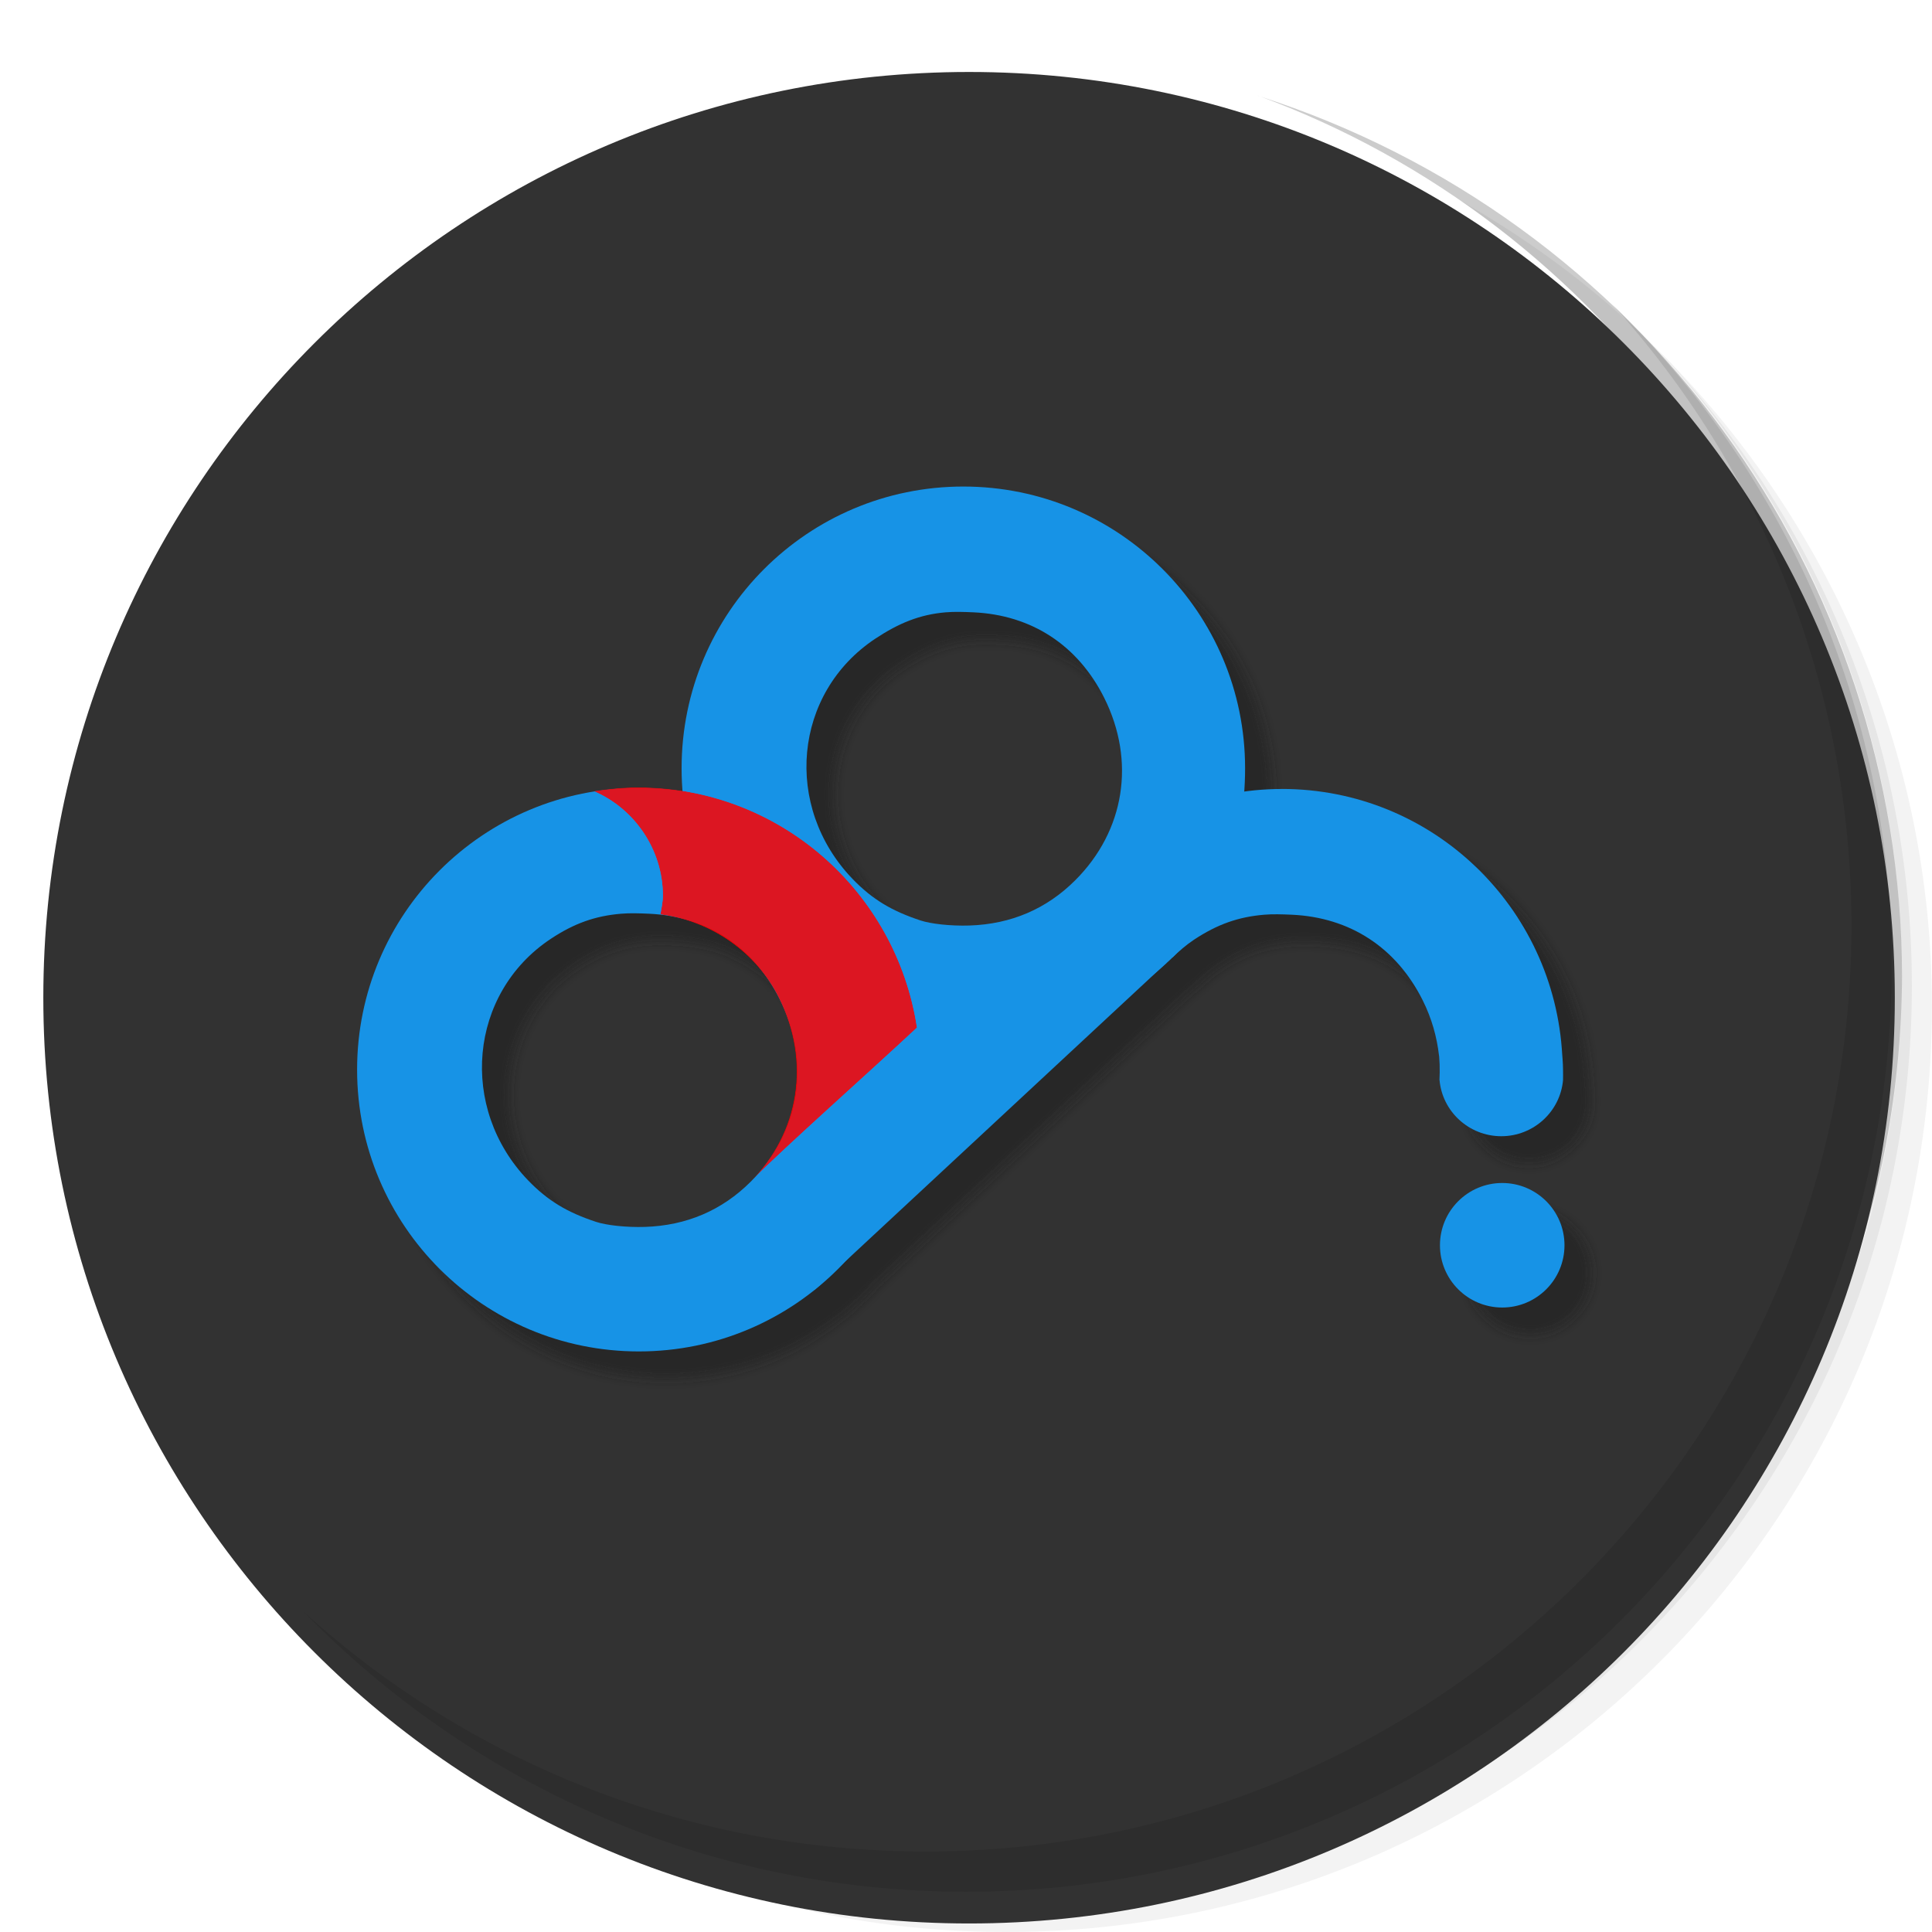
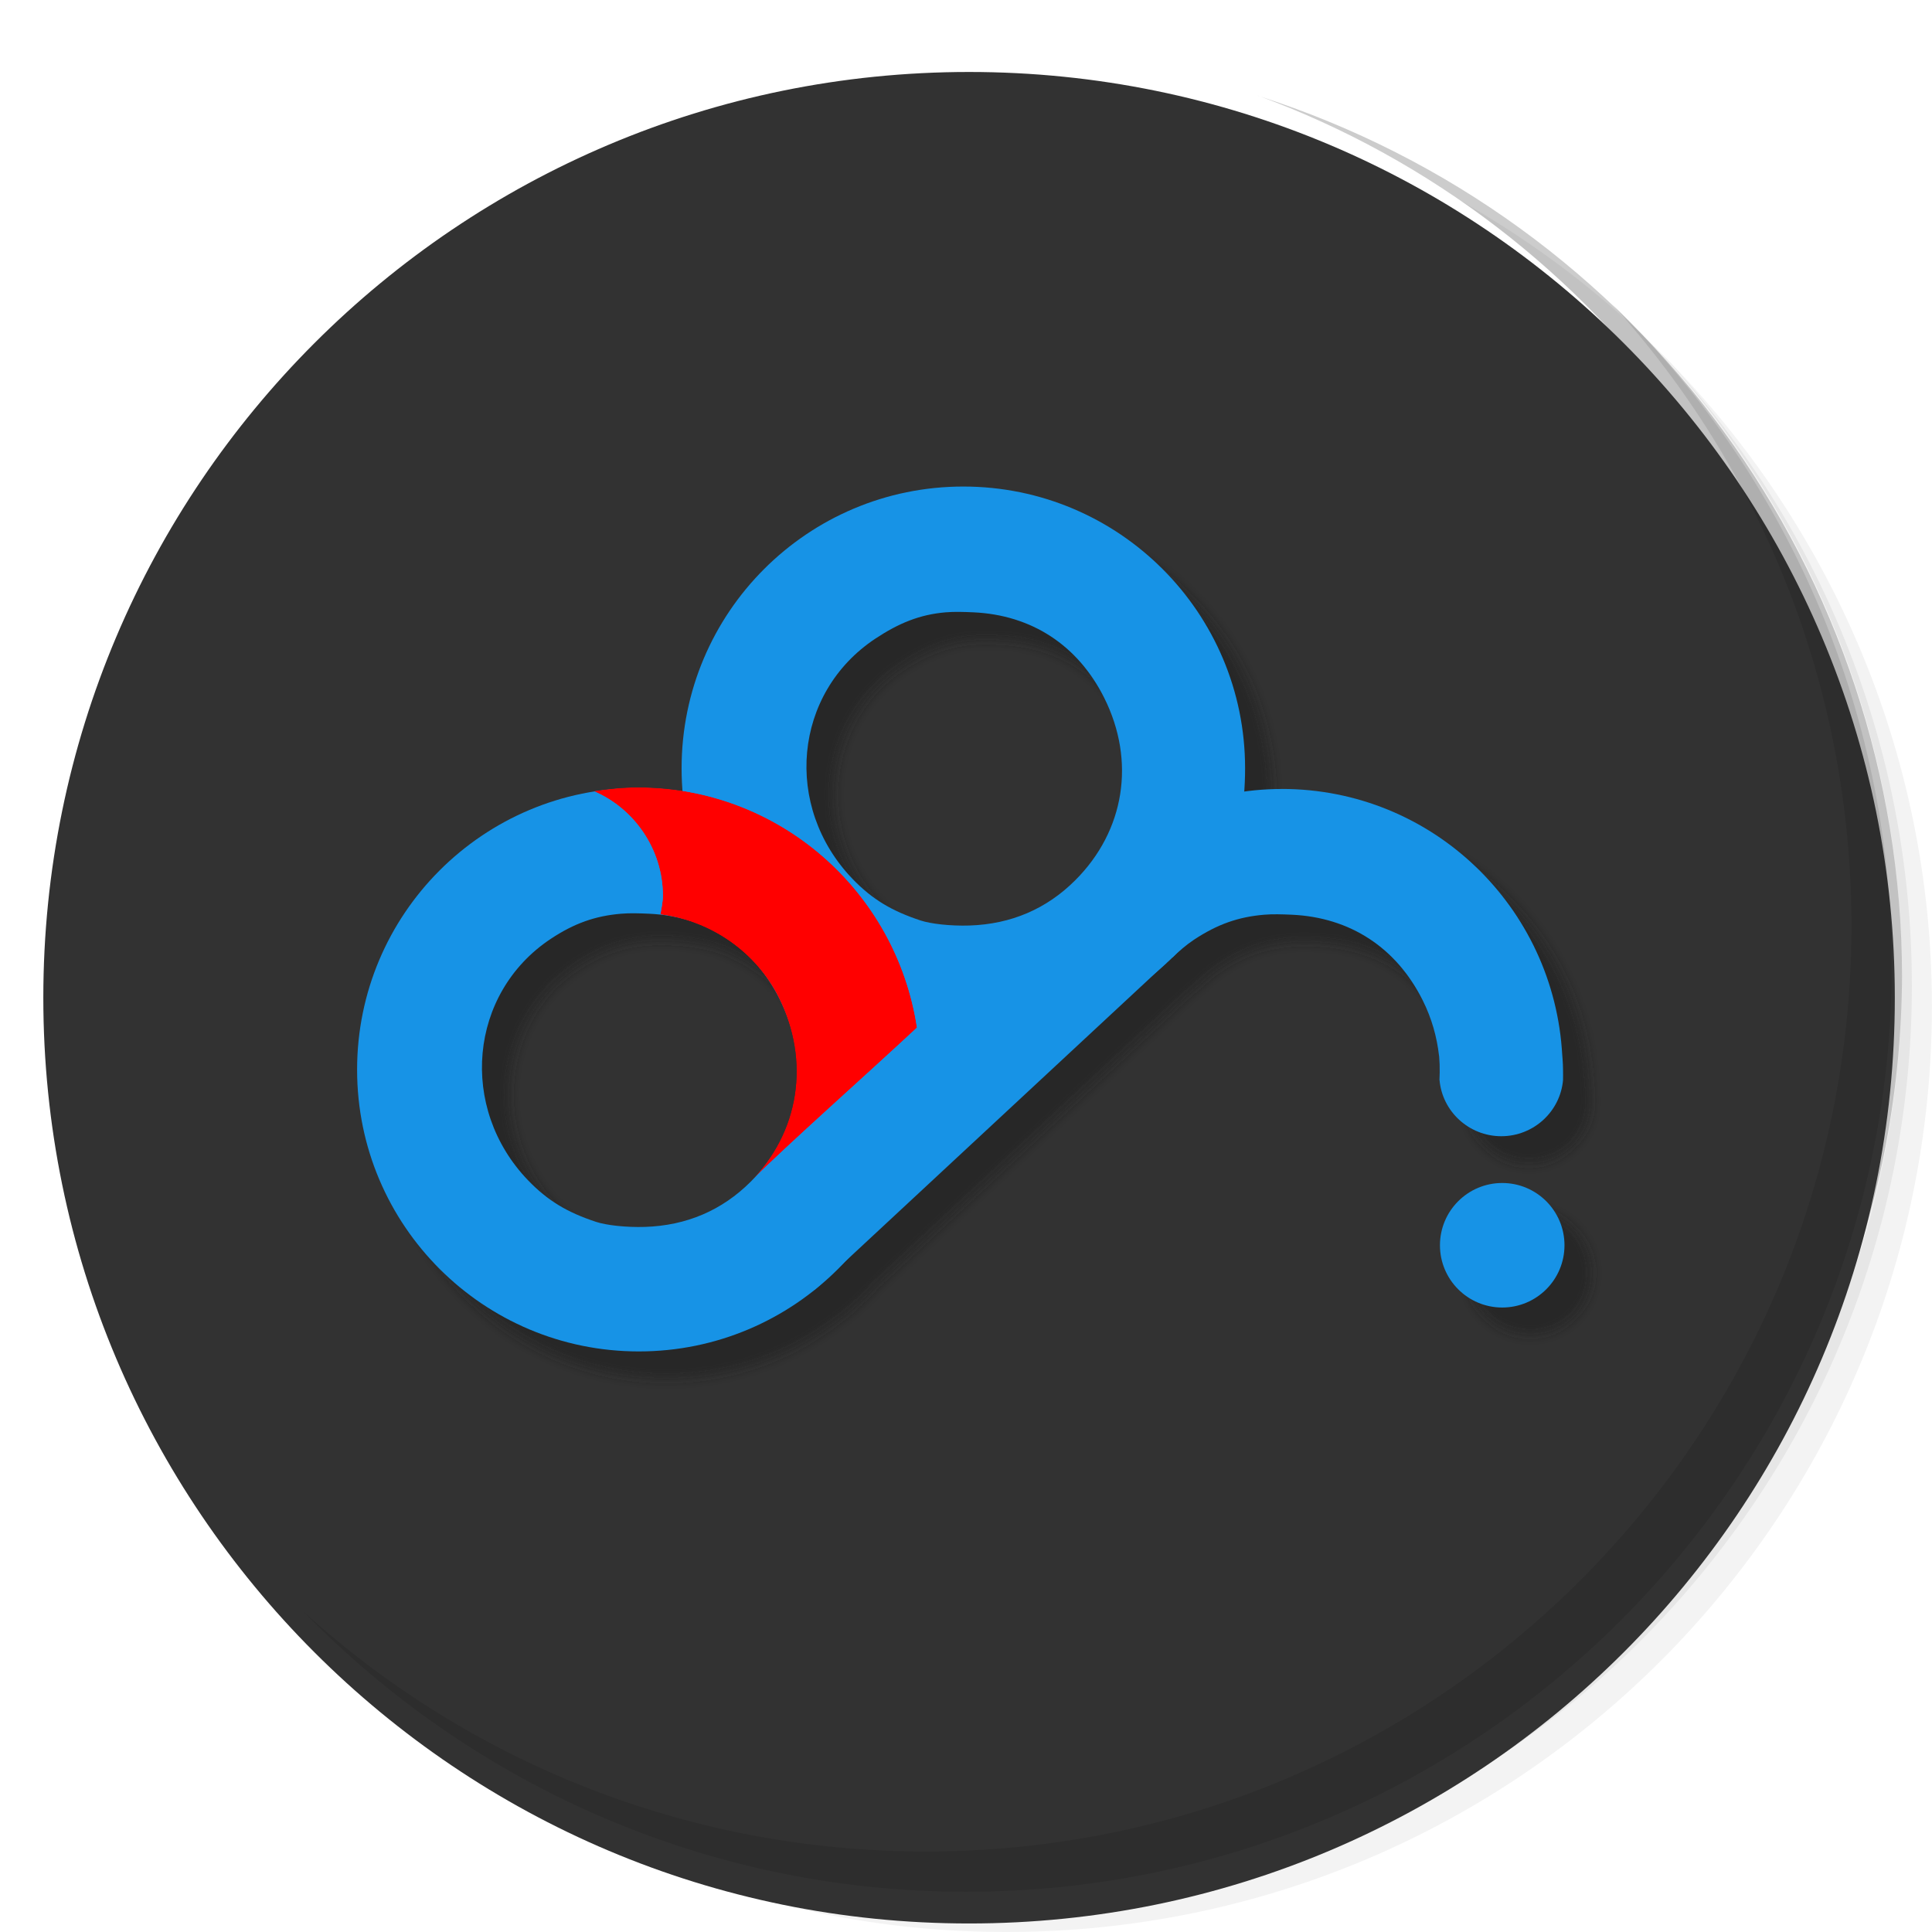
<svg xmlns="http://www.w3.org/2000/svg" viewBox="0 0 48 48" id="svg3102" version="1.1" width="100%" height="100%">
  <defs id="defs3104">
    <linearGradient id="linearGradient3764" x1="1" x2="47" gradientUnits="userSpaceOnUse" gradientTransform="matrix(0,-1,1,0,-1.5e-6,48)">
      <stop stop-color="#333" stop-opacity="1" id="stop3107" />
      <stop offset="1" stop-color="#3d3d3d" stop-opacity="1" id="stop3109" />
    </linearGradient>
    <clipPath id="clipPath-952966047">
      <g transform="translate(0,-1004.362)" id="g3112">
        <path d="m -24 13 c 0 1.105 -0.672 2 -1.5 2 -0.828 0 -1.5 -0.895 -1.5 -2 0 -1.105 0.672 -2 1.5 -2 0.828 0 1.5 0.895 1.5 2 z" transform="matrix(15.33333,0,0,11.5,415,878.8622)" id="path3114" fill="#1890d0" />
      </g>
    </clipPath>
    <clipPath id="clipPath-961078958">
      <g transform="translate(0,-1004.362)" id="g3117">
        <path d="m -24 13 c 0 1.105 -0.672 2 -1.5 2 -0.828 0 -1.5 -0.895 -1.5 -2 0 -1.105 0.672 -2 1.5 -2 0.828 0 1.5 0.895 1.5 2 z" transform="matrix(15.33333,0,0,11.5,415,878.8622)" id="path3119" fill="#1890d0" />
      </g>
    </clipPath>
    <filter color-interpolation-filters="sRGB" id="filter4154">
      <feColorMatrix values="1 0 0 0 0 0 1 0 0 0 0 0 1 0 0 0 0 0 1 0 " result="result7" id="feColorMatrix4156" />
      <feGaussianBlur result="result6" stdDeviation="5" id="feGaussianBlur4158" />
      <feComposite in2="result7" operator="atop" in="result6" result="result91" id="feComposite4160" />
      <feComposite operator="in" in2="result91" id="feComposite4162" />
    </filter>
    <filter color-interpolation-filters="sRGB" id="filter4154-1">
      <feColorMatrix values="1 0 0 0 0 0 1 0 0 0 0 0 1 0 0 0 0 0 1 0 " result="result7" id="feColorMatrix4156-5" />
      <feGaussianBlur result="result6" stdDeviation="5" id="feGaussianBlur4158-0" />
      <feComposite in2="result7" operator="atop" in="result6" result="result91" id="feComposite4160-9" />
      <feComposite operator="in" in2="result91" id="feComposite4162-9" />
    </filter>
    <filter color-interpolation-filters="sRGB" id="filter4154-5">
      <feColorMatrix values="1 0 0 0 0 0 1 0 0 0 0 0 1 0 0 0 0 0 1 0 " result="result7" id="feColorMatrix4156-6" />
      <feGaussianBlur result="result6" stdDeviation="5" id="feGaussianBlur4158-7" />
      <feComposite in2="result7" operator="atop" in="result6" result="result91" id="feComposite4160-2" />
      <feComposite operator="in" in2="result91" id="feComposite4162-1" />
    </filter>
    <filter id="filter4152">
      <feGaussianBlur stdDeviation="0.129" id="feGaussianBlur4154" />
    </filter>
  </defs>
  <g id="g3121">
    <path d="m 36.31 5 c 5.859 4.062 9.688 10.831 9.688 18.5 c 0 12.426 -10.07 22.5 -22.5 22.5 c -7.669 0 -14.438 -3.828 -18.5 -9.688 c 1.037 1.822 2.306 3.499 3.781 4.969 c 4.085 3.712 9.514 5.969 15.469 5.969 c 12.703 0 23 -10.298 23 -23 c 0 -5.954 -2.256 -11.384 -5.969 -15.469 c -1.469 -1.475 -3.147 -2.744 -4.969 -3.781 z m 4.969 3.781 c 3.854 4.113 6.219 9.637 6.219 15.719 c 0 12.703 -10.297 23 -23 23 c -6.081 0 -11.606 -2.364 -15.719 -6.219 c 4.16 4.144 9.883 6.719 16.219 6.719 c 12.703 0 23 -10.298 23 -23 c 0 -6.335 -2.575 -12.06 -6.719 -16.219 z" id="path3123" opacity="0.05" />
    <path d="m 41.28 8.781 c 3.712 4.085 5.969 9.514 5.969 15.469 c 0 12.703 -10.297 23 -23 23 c -5.954 0 -11.384 -2.256 -15.469 -5.969 c 4.113 3.854 9.637 6.219 15.719 6.219 c 12.703 0 23 -10.298 23 -23 c 0 -6.081 -2.364 -11.606 -6.219 -15.719 z" id="path3125" opacity="0.1" />
    <path d="m 31.25 2.375 c 8.615 3.154 14.75 11.417 14.75 21.13 c 0 12.426 -10.07 22.5 -22.5 22.5 c -9.708 0 -17.971 -6.135 -21.12 -14.75 a 23 23 0 0 0 44.875 -7 a 23 23 0 0 0 -16 -21.875 z" id="path3127" opacity="0.2" />
  </g>
  <g id="g3129" style="fill:#313131;fill-opacity:0.992" transform="translate(0.07627118,0.7881356)">
    <path d="M 24,1 C 36.703,1 47,11.297 47,24 47,36.703 36.703,47 24,47 11.297,47 1,36.703 1,24 1,11.297 11.297,1 24,1 z" id="path3131" style="fill:#313131;fill-opacity:0.992" />
  </g>
  <g id="g3133" />
  <g id="g3163">
    <path d="m 40.03 7.531 c 3.712 4.084 5.969 9.514 5.969 15.469 0 12.703 -10.297 23 -23 23 c -5.954 0 -11.384 -2.256 -15.469 -5.969 4.178 4.291 10.01 6.969 16.469 6.969 c 12.703 0 23 -10.298 23 -23 0 -6.462 -2.677 -12.291 -6.969 -16.469 z" id="path3165" opacity="0.1" />
  </g>
  <path style="fill:#1a1a1a;fill-opacity:1;fill-rule:nonzero;stroke:none;filter:url(#filter4152);opacity:0.5" d="m 24.612,12.787 c -3.867,0 -7,3.133 -7,7 0,0.209 0.013,0.39 0.031,0.594 -0.128,-0.021 -0.244,-0.08 -0.375,-0.094 -0.031,-0.003 -0.063,0.003 -0.094,0 -0.215,-0.02 -0.436,-0.031 -0.656,-0.031 -0.01,0 -0.021,-6.4e-5 -0.031,0 -3.838,0.034 -6.937,3.154 -6.937,7 0,3.867 3.133,7 7,7 1.653,0 3.178,-0.574 4.375,-1.531 l 0.094,-0.062 c 0.271,-0.223 0.516,-0.458 0.75,-0.719 l 7.438,-6.938 c 0.011,-0.009 0.02,-0.022 0.031,-0.031 l 0.406,-0.375 c 0.027,-0.025 0.067,-0.037 0.094,-0.062 0.022,-0.02 0.041,-0.042 0.062,-0.062 0.159,-0.151 0.341,-0.311 0.531,-0.438 0.583,-0.387 1.108,-0.571 1.75,-0.625 0.214,-0.018 0.438,-0.011 0.688,0 1.448,0.066 2.596,0.818 3.25,2.125 0.226,0.451 0.353,0.913 0.406,1.375 0.021,0.21 0.041,0.419 0.031,0.625 0.079,0.772 0.737,1.375 1.531,1.375 0.806,0 1.468,-0.619 1.531,-1.406 0.001,-0.073 0,-0.146 0,-0.219 0,-0.178 -0.019,-0.357 -0.031,-0.531 -0.271,-3.618 -3.281,-6.469 -6.969,-6.469 -0.327,0 -0.624,0.018 -0.938,0.062 0.013,-0.186 0.031,-0.374 0.031,-0.562 0,-3.867 -3.133,-7 -7,-7 z m -0.438,3.125 c 0.214,-0.018 0.438,-0.011 0.688,0 1.448,0.066 2.596,0.818 3.25,2.125 0.785,1.57 0.512,3.301 -0.719,4.531 -0.717,0.717 -1.6,1.091 -2.625,1.125 -0.486,0.016 -0.974,-0.044 -1.219,-0.125 -0.715,-0.236 -1.2,-0.525 -1.688,-1.031 -1.73,-1.797 -1.472,-4.619 0.562,-5.969 0.583,-0.387 1.108,-0.602 1.75,-0.656 z m -8.062,7.469 c 0.214,-0.018 0.438,-0.011 0.688,0 0.106,0.005 0.21,0.019 0.312,0.031 0.316,0.044 0.621,0.106 0.906,0.219 0.043,0.016 0.083,0.045 0.125,0.062 0.824,0.359 1.484,1.002 1.875,1.781 0.007,0.013 0.025,0.018 0.031,0.031 0.284,0.58 0.434,1.185 0.438,1.781 1.24e-4,0.01 -3.6e-5,0.021 0,0.031 -0.003,0.801 -0.258,1.578 -0.75,2.25 -0.124,0.168 -0.252,0.315 -0.406,0.469 -0.01,0.01 -0.021,0.021 -0.031,0.031 -0.711,0.696 -1.584,1.06 -2.594,1.094 -0.486,0.016 -0.974,-0.044 -1.219,-0.125 -0.715,-0.236 -1.2,-0.525 -1.688,-1.031 -1.73,-1.797 -1.472,-4.65 0.562,-6 0.583,-0.387 1.108,-0.571 1.75,-0.625 z m 21.906,6.688 c -0.854,0 -1.562,0.708 -1.562,1.562 0,0.854 0.708,1.531 1.562,1.531 0.854,0 1.531,-0.677 1.531,-1.531 0,-0.854 -0.677,-1.562 -1.531,-1.562 z" id="path3159-0-4-9" />
-   <path id="path3159-0-4" style="fill:#1793e6;fill-opacity:1;fill-rule:nonzero;stroke:none" d="m 31.846,19.602 c -1.832,0 -3.471,0.724 -4.719,1.875 l 2,2.312 c 0.159,-0.151 0.341,-0.311 0.531,-0.438 0.583,-0.387 1.108,-0.571 1.75,-0.625 0.214,-0.018 0.438,-0.011 0.688,0 1.448,0.066 2.596,0.818 3.25,2.125 0.226,0.451 0.353,0.913 0.406,1.375 l 3.062,0 c -0.196,-3.692 -3.228,-6.625 -6.969,-6.625 z m 3.886,6.453 c 0.041,0.263 0.043,0.524 0.031,0.781 l 3.07,0 c 0.003,-0.083 0,-0.166 0,-0.25 0,-0.178 -0.019,-0.357 -0.031,-0.531 l -3.07,0 z m 0.032,0.768 c 0.063,0.787 0.73,1.406 1.535,1.406 0.806,0 1.472,-0.619 1.535,-1.406 l -3.07,0 z" />
-   <path style="fill:#1793e6;fill-opacity:1;fill-rule:nonzero;stroke:none" d="m 23.934,12.088 c -3.867,0 -7,3.133 -7,7 0,3.867 3.133,7 7,7 2.022,0 3.75,-0.951 5.122,-2.228 1.251,-1.165 1.878,-2.928 1.878,-4.772 0,-3.867 -3.133,-7 -7,-7 z m -0.438,3.125 c 0.214,-0.018 0.438,-0.011 0.688,0 1.448,0.066 2.596,0.818 3.25,2.125 0.785,1.57 0.512,3.301 -0.719,4.531 -0.717,0.717 -1.6,1.091 -2.625,1.125 -0.486,0.016 -0.974,-0.044 -1.219,-0.125 -0.715,-0.236 -1.2,-0.525 -1.688,-1.031 -1.73,-1.797 -1.472,-4.619 0.562,-5.969 0.583,-0.387 1.108,-0.602 1.75,-0.656 z" id="path3159" />
-   <path style="fill:#1793e6;fill-opacity:1;fill-rule:nonzero;stroke:none" d="m 15.872,19.576 c -3.867,0 -7,3.133 -7,7 0,3.867 3.133,7 7,7 3.867,0 7,-3.133 7,-7 0,-3.867 -3.133,-7 -7,-7 z m -0.438,3.125 c 0.214,-0.018 0.438,-0.011 0.688,0 1.448,0.066 2.596,0.818 3.25,2.125 0.785,1.57 0.512,3.301 -0.719,4.531 -0.717,0.717 -1.6,1.091 -2.625,1.125 -0.486,0.016 -0.974,-0.044 -1.219,-0.125 -0.715,-0.236 -1.2,-0.525 -1.688,-1.031 -1.73,-1.797 -1.472,-4.65 0.562,-6 0.583,-0.387 1.108,-0.571 1.75,-0.625 z" id="path3159-0" />
-   <path style="fill:#ff0000;fill-opacity:0.919;stroke:none;filter:url(#filter4154)" d="m 15.844,19.562 c -0.365,0 -0.744,0.04 -1.094,0.094 0.999,0.422 1.719,1.441 1.719,2.594 0,0.16 -0.036,0.316 -0.062,0.469 1.306,0.172 2.39,0.972 2.938,2.062 0.791,1.577 0.522,3.357 -0.719,4.594 0.962,-0.959 2.934,-2.702 4.156,-3.844 -0.512,-3.375 -3.409,-5.969 -6.938,-5.969 z" id="path3996" />
-   <path style="fill:#1793e6;fill-opacity:1;stroke:none" d="m 18.908,32 -3.201,0.127 11.262,-10.459 2.007,2.257 -8.731,8.117 z" id="rect4112" />
-   <path style="fill:#1793e6;fill-opacity:1;stroke:none" id="path4327" d="m 38.422,24.703 a 1.484,1.484 0 1 1 -2.969,0 1.484,1.484 0 1 1 2.969,0 z" transform="matrix(1.042105,0,0,1.042105,-1.17046,5.195005)" />
+   <g id="g3906">
+     <path d="m 31.846,19.602 c -1.832,0 -3.471,0.724 -4.719,1.875 l 2,2.312 c 0.159,-0.151 0.341,-0.311 0.531,-0.438 0.583,-0.387 1.108,-0.571 1.75,-0.625 0.214,-0.018 0.438,-0.011 0.688,0 1.448,0.066 2.596,0.818 3.25,2.125 0.226,0.451 0.353,0.913 0.406,1.375 l 3.062,0 c -0.196,-3.692 -3.228,-6.625 -6.969,-6.625 z m 3.886,6.453 c 0.041,0.263 0.043,0.524 0.031,0.781 l 3.07,0 c 0.003,-0.083 0,-0.166 0,-0.25 0,-0.178 -0.019,-0.357 -0.031,-0.531 l -3.07,0 z m 0.032,0.768 c 0.063,0.787 0.73,1.406 1.535,1.406 0.806,0 1.472,-0.619 1.535,-1.406 l -3.07,0 z" style="fill:#1793e6;fill-opacity:1;fill-rule:nonzero;stroke:none" id="path3159-0-4" />
+     <path id="path3159" d="m 23.934,12.088 c -3.867,0 -7,3.133 -7,7 0,3.867 3.133,7 7,7 2.022,0 3.75,-0.951 5.122,-2.228 1.251,-1.165 1.878,-2.928 1.878,-4.772 0,-3.867 -3.133,-7 -7,-7 z m -0.438,3.125 c 0.214,-0.018 0.438,-0.011 0.688,0 1.448,0.066 2.596,0.818 3.25,2.125 0.785,1.57 0.512,3.301 -0.719,4.531 -0.717,0.717 -1.6,1.091 -2.625,1.125 -0.486,0.016 -0.974,-0.044 -1.219,-0.125 -0.715,-0.236 -1.2,-0.525 -1.688,-1.031 -1.73,-1.797 -1.472,-4.619 0.562,-5.969 0.583,-0.387 1.108,-0.602 1.75,-0.656 z" style="fill:#1793e6;fill-opacity:1;fill-rule:nonzero;stroke:none" />
+     <path id="path3159-0" d="m 15.872,19.576 c -3.867,0 -7,3.133 -7,7 0,3.867 3.133,7 7,7 3.867,0 7,-3.133 7,-7 0,-3.867 -3.133,-7 -7,-7 z m -0.438,3.125 c 0.214,-0.018 0.438,-0.011 0.688,0 1.448,0.066 2.596,0.818 3.25,2.125 0.785,1.57 0.512,3.301 -0.719,4.531 -0.717,0.717 -1.6,1.091 -2.625,1.125 -0.486,0.016 -0.974,-0.044 -1.219,-0.125 -0.715,-0.236 -1.2,-0.525 -1.688,-1.031 -1.73,-1.797 -1.472,-4.65 0.562,-6 0.583,-0.387 1.108,-0.571 1.75,-0.625 z" style="fill:#1793e6;fill-opacity:1;fill-rule:nonzero;stroke:none" />
+     <path id="path3996" d="m 15.844,19.562 c -0.365,0 -0.744,0.04 -1.094,0.094 0.999,0.422 1.719,1.441 1.719,2.594 0,0.16 -0.036,0.316 -0.062,0.469 1.306,0.172 2.39,0.972 2.938,2.062 0.791,1.577 0.522,3.357 -0.719,4.594 0.962,-0.959 2.934,-2.702 4.156,-3.844 -0.512,-3.375 -3.409,-5.969 -6.938,-5.969 z" style="fill:#ff0000;fill-opacity:1;stroke:none;filter:url(#filter4154)" />
+     <path id="rect4112" d="m 18.908,32 -3.201,0.127 11.262,-10.459 2.007,2.257 -8.731,8.117 z" style="fill:#1793e6;fill-opacity:1;stroke:none" />
+     <path transform="matrix(1.042105,0,0,1.042105,-1.17046,5.195005)" d="m 38.422,24.703 a 1.484,1.484 0 1 1 -2.969,0 1.484,1.484 0 1 1 2.969,0 z" id="path4327" style="fill:#1793e6;fill-opacity:1;stroke:none" />
+   </g>
  <g id="layer3" style="display:none">
    <g transform="translate(15.28538,1.701252)" id="g3906-6">
      <path d="m 31.846,19.602 c -1.832,0 -3.471,0.724 -4.719,1.875 l 2,2.312 c 0.159,-0.151 0.341,-0.311 0.531,-0.438 0.583,-0.387 1.108,-0.571 1.75,-0.625 0.214,-0.018 0.438,-0.011 0.688,0 1.448,0.066 2.596,0.818 3.25,2.125 0.226,0.451 0.353,0.913 0.406,1.375 l 3.062,0 c -0.196,-3.692 -3.228,-6.625 -6.969,-6.625 z m 3.886,6.453 c 0.041,0.263 0.043,0.524 0.031,0.781 l 3.07,0 c 0.003,-0.083 0,-0.166 0,-0.25 0,-0.178 -0.019,-0.357 -0.031,-0.531 l -3.07,0 z m 0.032,0.768 c 0.063,0.787 0.73,1.406 1.535,1.406 0.806,0 1.472,-0.619 1.535,-1.406 l -3.07,0 z" style="fill:#1793e6;fill-opacity:1;fill-rule:nonzero;stroke:none" id="path3159-0-4-6" />
      <path id="path3159-6" d="m 23.934,12.088 c -3.867,0 -7,3.133 -7,7 0,3.867 3.133,7 7,7 2.022,0 3.75,-0.951 5.122,-2.228 1.251,-1.165 1.878,-2.928 1.878,-4.772 0,-3.867 -3.133,-7 -7,-7 z m -0.438,3.125 c 0.214,-0.018 0.438,-0.011 0.688,0 1.448,0.066 2.596,0.818 3.25,2.125 0.785,1.57 0.512,3.301 -0.719,4.531 -0.717,0.717 -1.6,1.091 -2.625,1.125 -0.486,0.016 -0.974,-0.044 -1.219,-0.125 -0.715,-0.236 -1.2,-0.525 -1.688,-1.031 -1.73,-1.797 -1.472,-4.619 0.562,-5.969 0.583,-0.387 1.108,-0.602 1.75,-0.656 z" style="fill:#1793e6;fill-opacity:1;fill-rule:nonzero;stroke:none" />
      <path id="path3159-0-6" d="m 15.872,19.576 c -3.867,0 -7,3.133 -7,7 0,3.867 3.133,7 7,7 3.867,0 7,-3.133 7,-7 0,-3.867 -3.133,-7 -7,-7 z m -0.438,3.125 c 0.214,-0.018 0.438,-0.011 0.688,0 1.448,0.066 2.596,0.818 3.25,2.125 0.785,1.57 0.512,3.301 -0.719,4.531 -0.717,0.717 -1.6,1.091 -2.625,1.125 -0.486,0.016 -0.974,-0.044 -1.219,-0.125 -0.715,-0.236 -1.2,-0.525 -1.688,-1.031 -1.73,-1.797 -1.472,-4.65 0.562,-6 0.583,-0.387 1.108,-0.571 1.75,-0.625 z" style="fill:#1793e6;fill-opacity:1;fill-rule:nonzero;stroke:none" />
      <path id="path3996-4" d="m 15.844,19.562 c -0.365,0 -0.744,0.04 -1.094,0.094 0.999,0.422 1.719,1.441 1.719,2.594 0,0.16 -0.036,0.316 -0.062,0.469 1.306,0.172 2.39,0.972 2.938,2.062 0.791,1.577 0.522,3.357 -0.719,4.594 0.962,-0.959 2.934,-2.702 4.156,-3.844 -0.512,-3.375 -3.409,-5.969 -6.938,-5.969 z" style="fill:#ff0000;fill-opacity:1;stroke:none;filter:url(#filter4154-5)" />
      <path id="rect4112-1" d="m 18.908,32 -3.201,0.127 11.262,-10.459 2.007,2.257 -8.731,8.117 z" style="fill:#1793e6;fill-opacity:1;stroke:none" />
-       <path transform="matrix(1.042105,0,0,1.042105,-1.17046,5.195005)" d="m 38.422,24.703 c 0,0.82 -0.665,1.484 -1.484,1.484 -0.82,0 -1.484,-0.665 -1.484,-1.484 0,-0.82 0.665,-1.484 1.484,-1.484 0.82,0 1.484,0.665 1.484,1.484 z" id="path4327-8" style="fill:#1793e6;fill-opacity:1;stroke:none" />
+       <path transform="matrix(1.042105,0,0,1.042105,-1.17046,5.195005)" d="m 38.422,24.703 a 1.484,1.484 0 1 1 -2.969,0 1.484,1.484 0 1 1 2.969,0 z" id="path4327-8" style="fill:#1793e6;fill-opacity:1;stroke:none" />
    </g>
  </g>
</svg>
